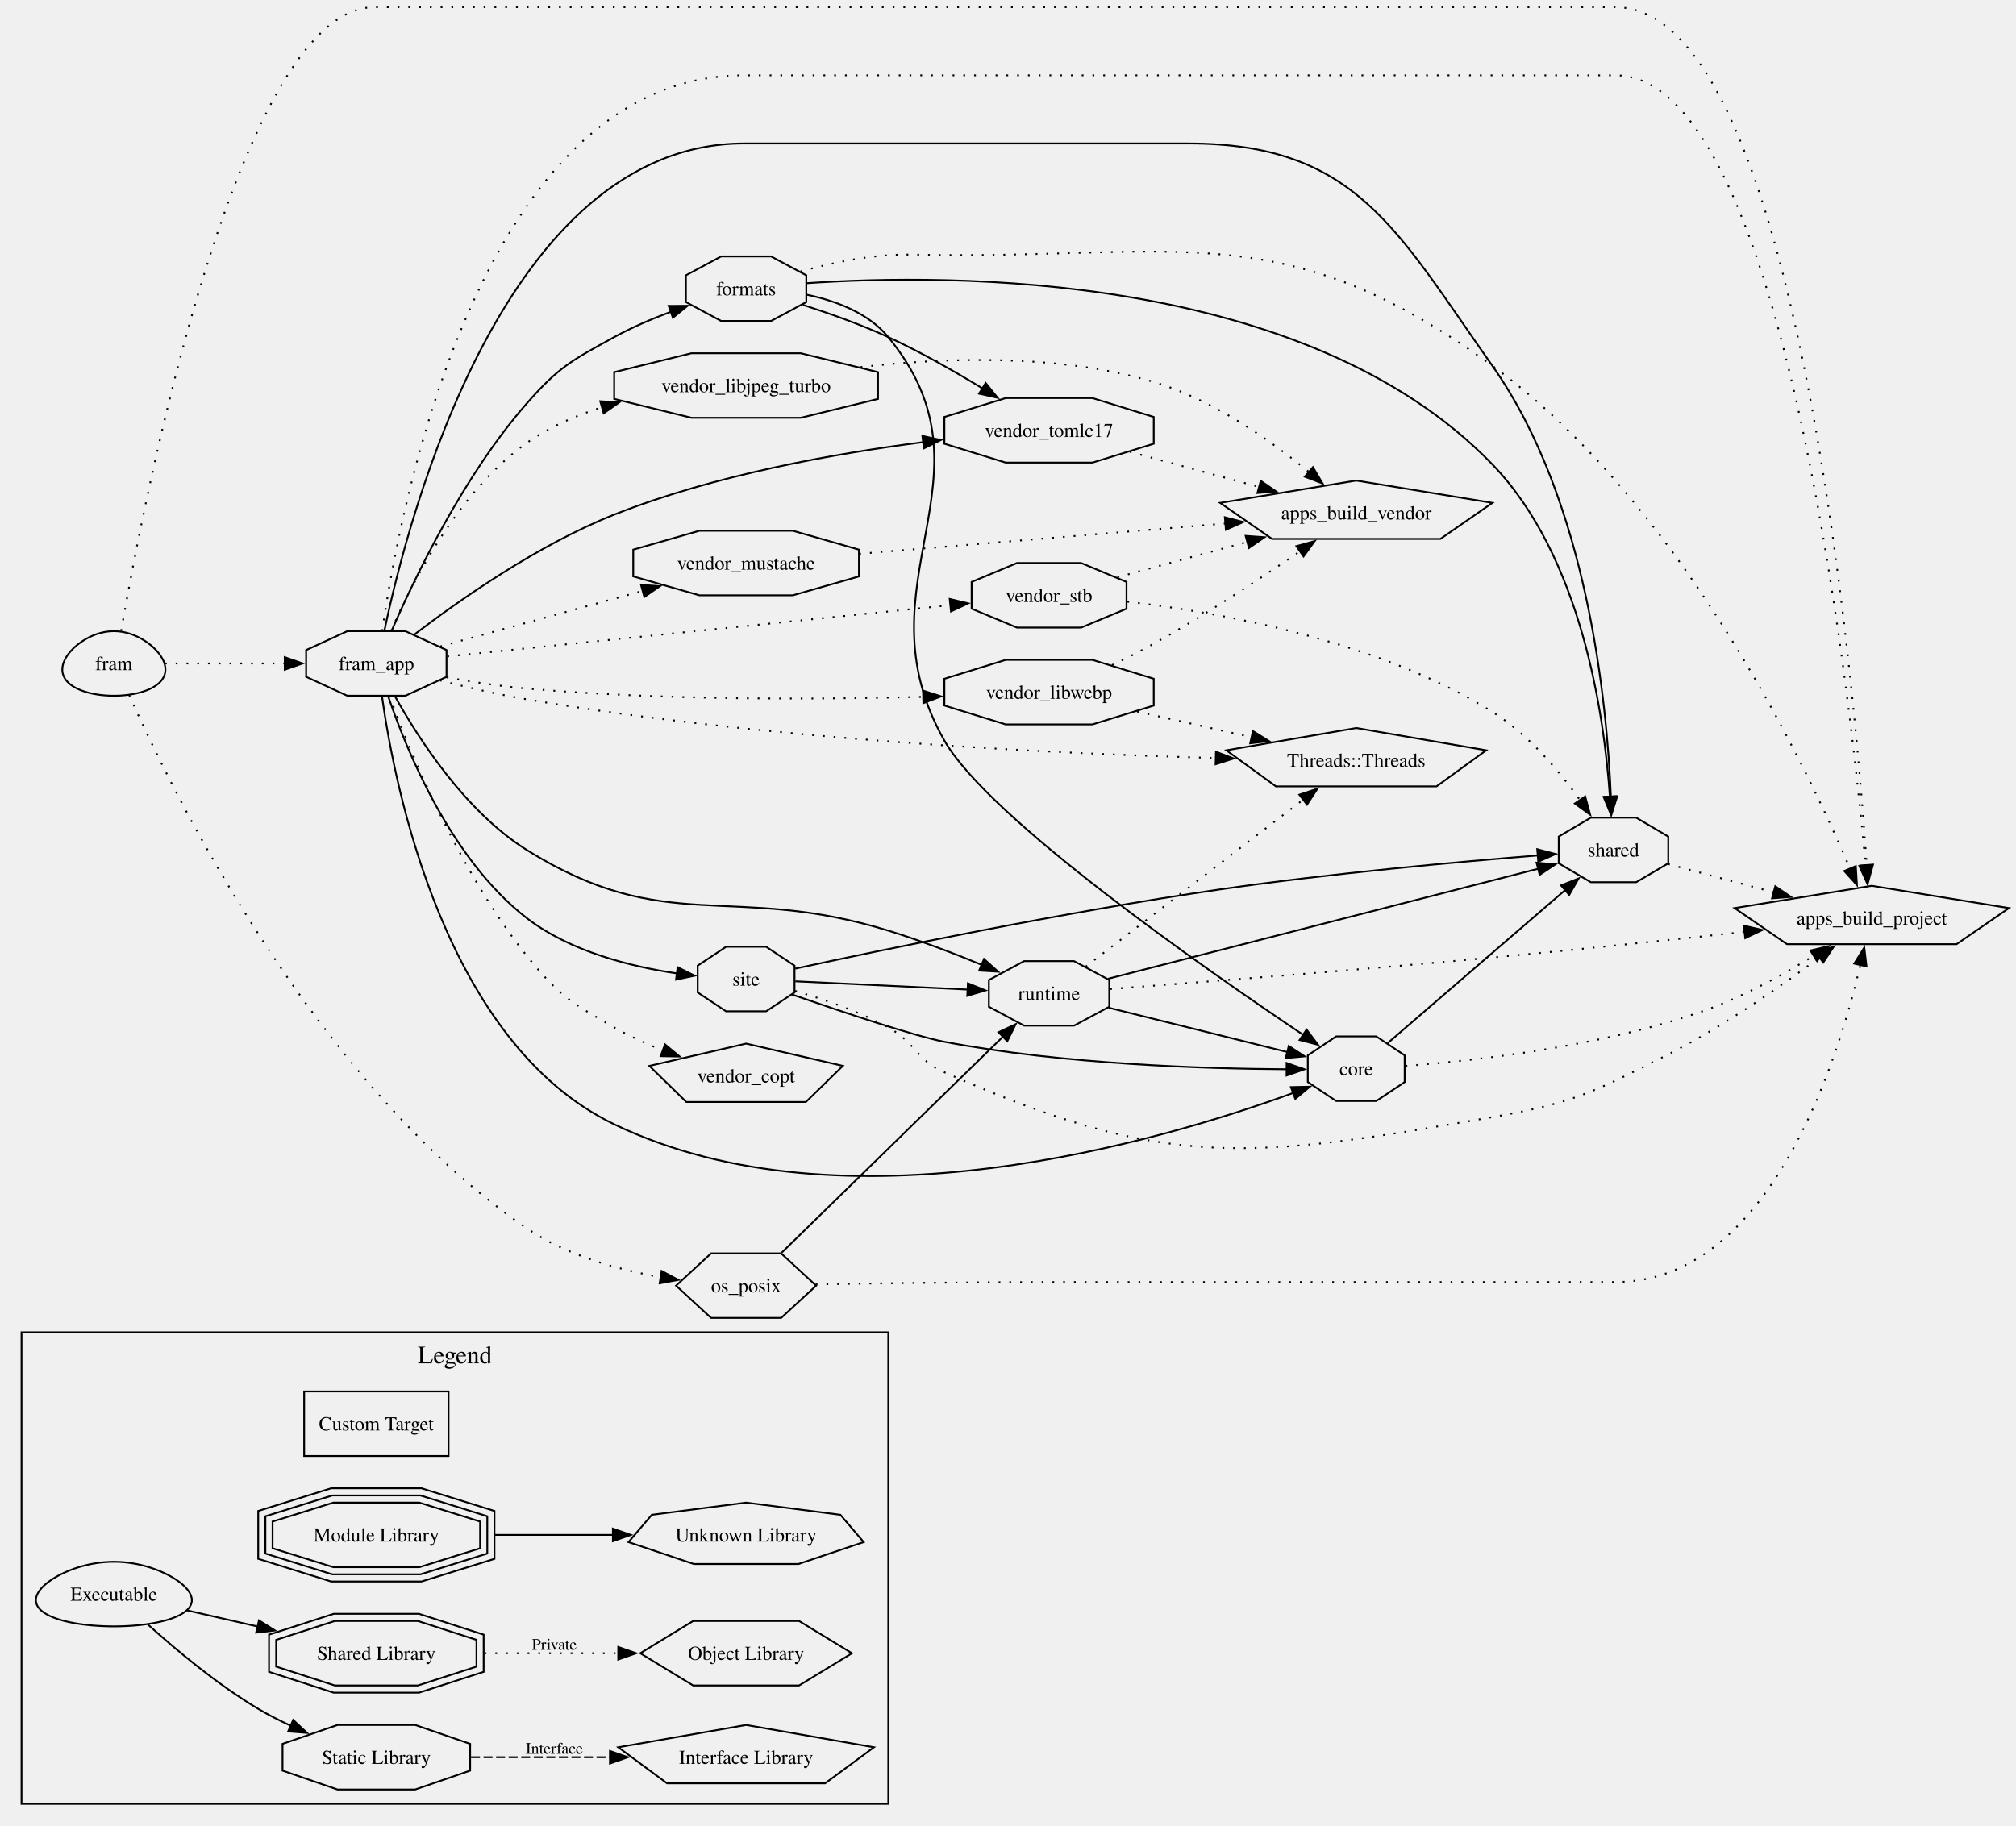
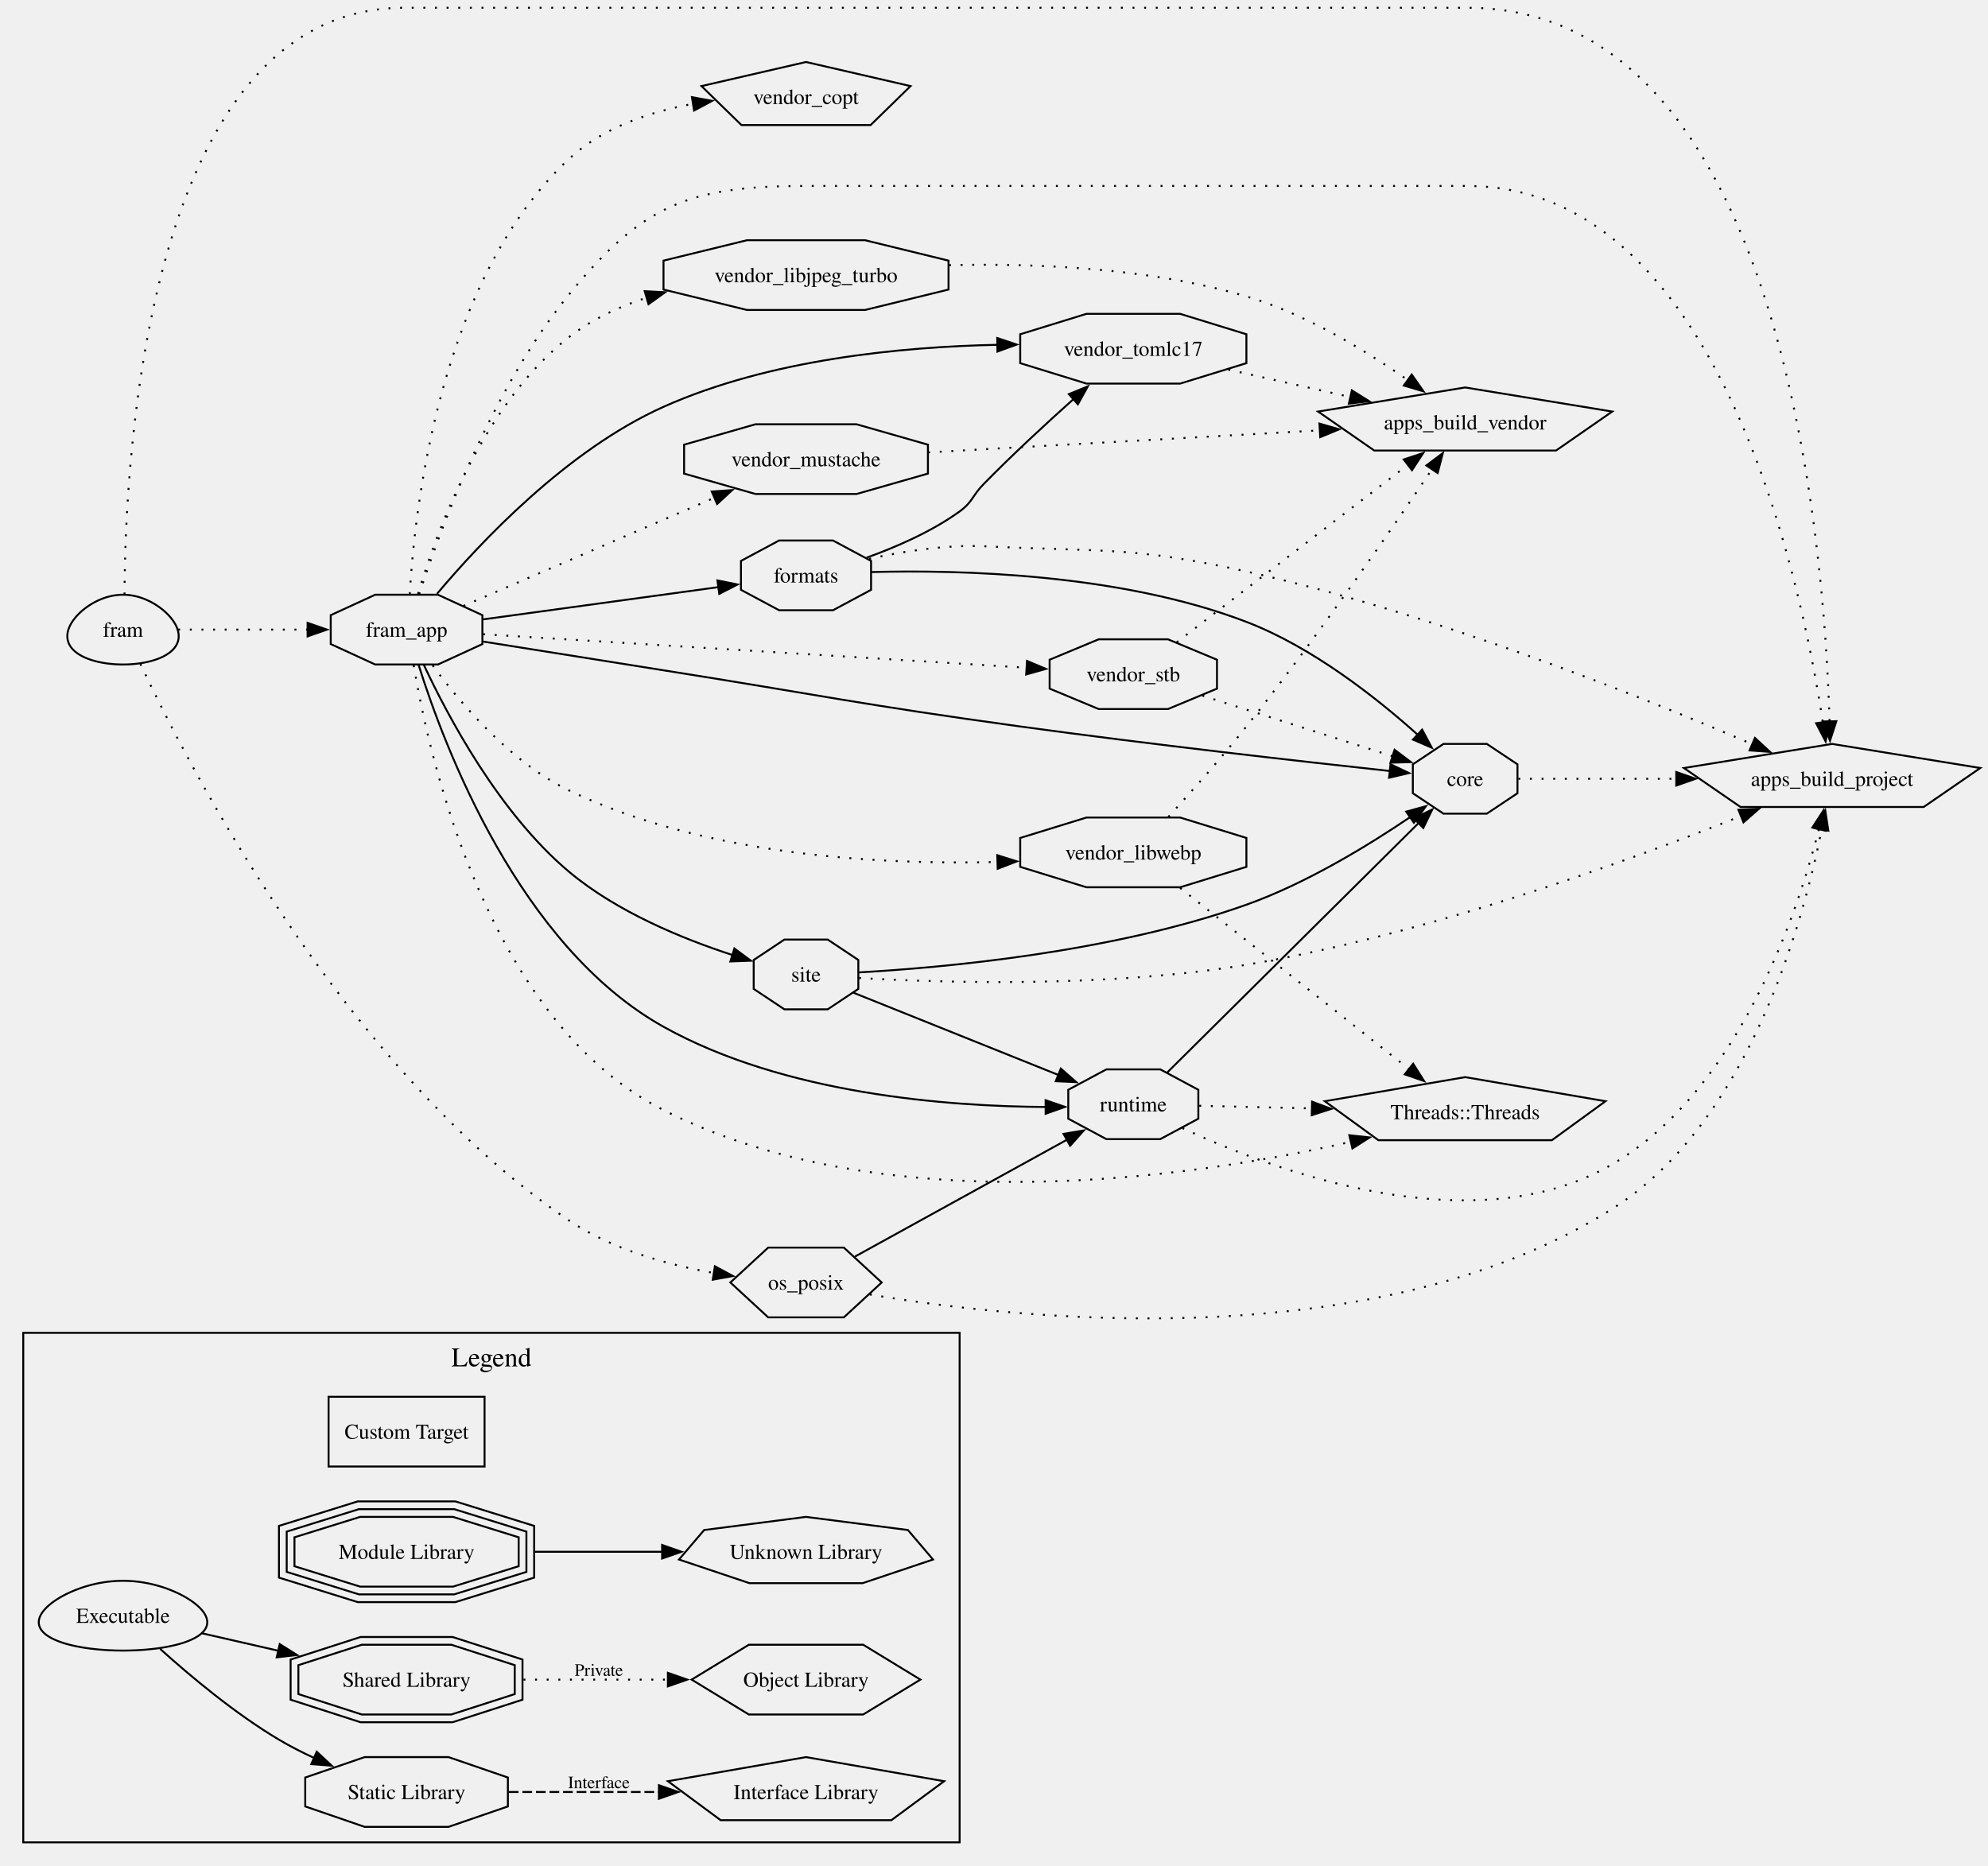
- <svg xmlns="http://www.w3.org/2000/svg" width="1124pt" height="1018pt" viewBox="0.00 0.00 1124.00 1018.00">
+ <svg xmlns="http://www.w3.org/2000/svg" width="1026pt" height="963pt" viewBox="0.00 0.00 1026.00 963.00">
  <style>
.graph &gt; polygon {
  fill: transparent;
}

@media (prefers-color-scheme: dark) {
  text {
    fill: white;
  }

  .cluster polygon,
  .edge path,
  .edge polyline,
  .node ellipse,
  .node path,
  .node polygon {
    stroke: white;
  }

  .edge polygon {
    fill: white;
    stroke: white;
  }
}
</style>
-   <g id="graph0" class="graph" transform="scale(1 1) rotate(0) translate(4 1014)">
+   <g id="graph0" class="graph" transform="scale(1 1) rotate(0) translate(4 959)">
    <g id="clust1" class="cluster">
      <polygon fill="none" stroke="black" points="8,-8 8,-271 491.26,-271 491.26,-8 8,-8" />
      <text xml:space="preserve" text-anchor="middle" x="249.63" y="-253.7" font-family="Times,serif" font-size="14.00">Legend</text>
    </g>
    <g id="node1" class="node">
      <polygon fill="none" stroke="black" points="63.51,-107.05 66.17,-107.15 68.81,-107.3 71.41,-107.49 73.95,-107.74 76.45,-108.03 78.87,-108.36 81.21,-108.75 83.47,-109.18 85.63,-109.65 87.68,-110.16 89.63,-110.71 91.46,-111.31 93.17,-111.94 94.74,-112.61 96.19,-113.31 97.5,-114.04 98.67,-114.8 99.7,-115.59 100.59,-116.41 101.34,-117.25 101.95,-118.11 102.41,-118.99 102.73,-119.89 102.92,-120.8 102.97,-121.72 102.88,-122.65 102.67,-123.59 102.34,-124.53 101.89,-125.47 101.32,-126.41 100.64,-127.35 99.86,-128.28 98.98,-129.2 98.01,-130.11 96.95,-131.01 95.82,-131.89 94.6,-132.75 93.32,-133.59 91.98,-134.41 90.58,-135.2 89.13,-135.96 87.63,-136.69 86.09,-137.39 84.51,-138.06 82.9,-138.69 81.26,-139.29 79.59,-139.84 77.9,-140.35 76.2,-140.82 74.47,-141.25 72.74,-141.64 70.99,-141.97 69.23,-142.26 67.47,-142.51 65.7,-142.7 63.93,-142.85 62.15,-142.95 60.37,-143 58.59,-143 56.82,-142.95 55.04,-142.85 53.26,-142.7 51.5,-142.51 49.73,-142.26 47.98,-141.97 46.23,-141.64 44.49,-141.25 42.77,-140.82 41.06,-140.35 39.38,-139.84 37.71,-139.29 36.07,-138.69 34.46,-138.06 32.88,-137.39 31.34,-136.69 29.84,-135.96 28.38,-135.2 26.98,-134.41 25.64,-133.59 24.36,-132.75 23.15,-131.89 22.01,-131.01 20.96,-130.11 19.98,-129.2 19.11,-128.28 18.33,-127.35 17.65,-126.41 17.08,-125.47 16.63,-124.53 16.29,-123.59 16.08,-122.65 16,-121.72 16.05,-120.8 16.23,-119.89 16.56,-118.99 17.02,-118.11 17.63,-117.25 18.37,-116.41 19.26,-115.59 20.29,-114.8 21.47,-114.04 22.78,-113.31 24.22,-112.61 25.8,-111.94 27.51,-111.31 29.34,-110.71 31.28,-110.16 33.34,-109.65 35.5,-109.18 37.76,-108.75 40.1,-108.36 42.52,-108.03 45.01,-107.74 47.56,-107.49 50.16,-107.3 52.8,-107.15 55.46,-107.05 58.14,-107 60.83,-107 63.51,-107.05" />
      <text xml:space="preserve" text-anchor="middle" x="59.48" y="-121.3" font-family="Times,serif" font-size="11.00">Executable</text>
    </g>
    <g id="node2" class="node">
      <polygon fill="none" stroke="black" points="258.12,-26.54 258.12,-41.46 227.49,-52 184.17,-52 153.53,-41.46 153.53,-26.54 184.17,-16 227.49,-16 258.12,-26.54" />
      <text xml:space="preserve" text-anchor="middle" x="205.83" y="-30.3" font-family="Times,serif" font-size="11.00">Static Library</text>
    </g>
    <g id="edge1" class="edge">
      <path fill="none" stroke="black" d="M78.64,-107.87C94.07,-93.95 117.27,-74.49 139.97,-61 145.68,-57.61 151.89,-54.44 158.14,-51.55" />
      <polygon fill="black" stroke="black" points="159.46,-54.79 167.21,-47.57 156.65,-48.38 159.46,-54.79" />
    </g>
    <g id="node3" class="node">
      <polygon fill="none" stroke="black" points="261.66,-84.54 261.66,-99.46 228.95,-110 182.7,-110 149.99,-99.46 149.99,-84.54 182.7,-74 228.95,-74 261.66,-84.54" />
      <polygon fill="none" stroke="black" points="265.66,-81.63 265.66,-102.37 229.58,-114 182.07,-114 145.99,-102.37 145.99,-81.63 182.07,-70 229.58,-70 265.66,-81.63" />
      <text xml:space="preserve" text-anchor="middle" x="205.83" y="-88.3" font-family="Times,serif" font-size="11.00">Shared Library</text>
    </g>
    <g id="edge2" class="edge">
      <path fill="none" stroke="black" d="M100.31,-115.9C112.5,-113.11 126.24,-109.97 139.66,-106.9" />
      <polygon fill="black" stroke="black" points="140.37,-110.33 149.34,-104.69 138.81,-103.5 140.37,-110.33" />
    </g>
    <g id="node4" class="node">
      <polygon fill="none" stroke="black" points="263.68,-150.54 263.68,-165.46 229.79,-176 181.86,-176 147.97,-165.46 147.97,-150.54 181.86,-140 229.79,-140 263.68,-150.54" />
      <polygon fill="none" stroke="black" points="267.68,-147.6 267.68,-168.4 230.4,-180 181.25,-180 143.97,-168.4 143.97,-147.6 181.25,-136 230.4,-136 267.68,-147.6" />
      <polygon fill="none" stroke="black" points="271.68,-144.65 271.68,-171.35 231.01,-184 180.64,-184 139.97,-171.35 139.97,-144.65 180.64,-132 231.01,-132 271.68,-144.65" />
      <text xml:space="preserve" text-anchor="middle" x="205.83" y="-154.3" font-family="Times,serif" font-size="11.00">Module Library</text>
    </g>
    <g id="node8" class="node">
      <polygon fill="none" stroke="black" points="246.08,-238 165.58,-238 165.58,-202 246.08,-202 246.08,-238" />
      <text xml:space="preserve" text-anchor="middle" x="205.83" y="-216.3" font-family="Times,serif" font-size="11.00">Custom Target</text>
    </g>
    <g id="node5" class="node">
      <polygon fill="none" stroke="black" points="483.26,-39.56 411.98,-52 340.71,-39.56 367.93,-19.44 456.03,-19.44 483.26,-39.56" />
      <text xml:space="preserve" text-anchor="middle" x="411.98" y="-30.3" font-family="Times,serif" font-size="11.00">Interface Library</text>
    </g>
    <g id="edge4" class="edge">
      <path fill="none" stroke="black" stroke-dasharray="5,2" d="M258.61,-34C282.17,-34 310.5,-34 336.31,-34" />
      <polygon fill="black" stroke="black" points="336.07,-37.5 346.07,-34 336.07,-30.5 336.07,-37.5" />
      <text xml:space="preserve" text-anchor="middle" x="305.06" y="-35.95" font-family="Times,serif" font-size="9.00">Interface</text>
    </g>
    <g id="node6" class="node">
      <polygon fill="none" stroke="black" points="471.01,-92 441.49,-110 382.47,-110 352.96,-92 382.47,-74 441.49,-74 471.01,-92" />
      <text xml:space="preserve" text-anchor="middle" x="411.98" y="-88.3" font-family="Times,serif" font-size="11.00">Object Library</text>
    </g>
    <g id="edge5" class="edge">
      <path fill="none" stroke="black" stroke-dasharray="1,5" d="M266.15,-92C289.53,-92 316.55,-92 340.88,-92" />
      <polygon fill="black" stroke="black" points="340.7,-95.5 350.7,-92 340.7,-88.5 340.7,-95.5" />
      <text xml:space="preserve" text-anchor="middle" x="305.06" y="-93.95" font-family="Times,serif" font-size="9.00">Private</text>
    </g>
    <g id="node7" class="node">
      <polygon fill="none" stroke="black" points="477.54,-153.99 464.56,-169.22 411.98,-176 359.41,-169.22 346.42,-153.99 382.81,-141.78 441.16,-141.78 477.54,-153.99" />
      <text xml:space="preserve" text-anchor="middle" x="411.98" y="-154.3" font-family="Times,serif" font-size="11.00">Unknown Library</text>
    </g>
    <g id="edge6" class="edge">
      <path fill="none" stroke="black" d="M271.98,-158C292.95,-158 316.33,-158 337.83,-158" />
      <polygon fill="black" stroke="black" points="337.71,-161.5 347.71,-158 337.71,-154.5 337.71,-161.5" />
    </g>
    <g id="node9" class="node">
-       <polygon fill="none" stroke="black" points="1116.07,-507.56 1039.6,-520 963.12,-507.56 992.33,-487.44 1086.86,-487.44 1116.07,-507.56" />
-       <text xml:space="preserve" text-anchor="middle" x="1039.6" y="-498.3" font-family="Times,serif" font-size="11.00">apps_build_project</text>
+       <polygon fill="none" stroke="black" points="1018.01,-562.56 941.53,-575 865.06,-562.56 894.27,-542.44 988.8,-542.44 1018.01,-562.56" />
+       <text xml:space="preserve" text-anchor="middle" x="941.53" y="-553.3" font-family="Times,serif" font-size="11.00">apps_build_project</text>
    </g>
    <g id="node10" class="node">
-       <polygon fill="none" stroke="black" points="828.06,-733.56 752.16,-746 676.26,-733.56 705.25,-713.44 799.07,-713.44 828.06,-733.56" />
-       <text xml:space="preserve" text-anchor="middle" x="752.16" y="-724.3" font-family="Times,serif" font-size="11.00">apps_build_vendor</text>
+       <polygon fill="none" stroke="black" points="828.06,-746.56 752.16,-759 676.26,-746.56 705.25,-726.44 799.07,-726.44 828.06,-746.56" />
+       <text xml:space="preserve" text-anchor="middle" x="752.16" y="-737.3" font-family="Times,serif" font-size="11.00">apps_build_vendor</text>
    </g>
    <g id="node11" class="node">
-       <polygon fill="none" stroke="black" points="779.16,-410.54 779.16,-425.46 763.34,-436 740.97,-436 725.16,-425.46 725.16,-410.54 740.97,-400 763.34,-400 779.16,-410.54" />
-       <text xml:space="preserve" text-anchor="middle" x="752.16" y="-414.3" font-family="Times,serif" font-size="11.00">core</text>
+       <polygon fill="none" stroke="black" points="779.16,-549.54 779.16,-564.46 763.34,-575 740.97,-575 725.16,-564.46 725.16,-549.54 740.97,-539 763.34,-539 779.16,-549.54" />
+       <text xml:space="preserve" text-anchor="middle" x="752.16" y="-553.3" font-family="Times,serif" font-size="11.00">core</text>
    </g>
    <g id="edge8" class="edge">
-       <path fill="none" stroke="black" stroke-dasharray="1,5" d="M779.63,-419.55C817.32,-422.39 888.19,-430.09 945.12,-450 966.95,-457.64 989.67,-470.15 1007.24,-480.99" />
-       <polygon fill="black" stroke="black" points="1005.35,-483.93 1015.67,-486.32 1009.09,-478.02 1005.35,-483.93" />
+       <path fill="none" stroke="black" stroke-dasharray="1,5" d="M779.61,-557C800.89,-557 831.96,-557 861.14,-557" />
+       <polygon fill="black" stroke="black" points="861.12,-560.5 871.12,-557 861.12,-553.5 861.12,-560.5" />
    </g>
    <g id="node12" class="node">
-       <polygon fill="none" stroke="black" points="926.12,-532.54 926.12,-547.46 908.24,-558 882.94,-558 865.06,-547.46 865.06,-532.54 882.94,-522 908.24,-522 926.12,-532.54" />
-       <text xml:space="preserve" text-anchor="middle" x="895.59" y="-536.3" font-family="Times,serif" font-size="11.00">shared</text>
+       <polygon fill="none" stroke="black" points="445.55,-654.54 445.55,-669.46 425.89,-680 398.08,-680 378.41,-669.46 378.41,-654.54 398.08,-644 425.89,-644 445.55,-654.54" />
+       <text xml:space="preserve" text-anchor="middle" x="411.98" y="-658.3" font-family="Times,serif" font-size="11.00">formats</text>
+     </g>
+     <g id="edge9" class="edge">
+       <path fill="none" stroke="black" stroke-dasharray="1,5" d="M444.57,-670.52C462.12,-674.41 484.42,-677.97 504.53,-677 564.62,-674.11 580.53,-677.05 639.26,-664 735.72,-642.56 843.72,-599.19 900.56,-574.77" />
+       <polygon fill="black" stroke="black" points="901.72,-578.08 909.5,-570.89 898.94,-571.65 901.72,-578.08" />
    </g>
    <g id="edge10" class="edge">
-       <path fill="none" stroke="black" d="M769.66,-432.23C794.09,-453.31 840.11,-493 868.95,-517.89" />
-       <polygon fill="black" stroke="black" points="866.31,-520.23 876.17,-524.11 870.88,-514.93 866.31,-520.23" />
-     </g>
-     <g id="edge9" class="edge">
-       <path fill="none" stroke="black" stroke-dasharray="1,5" d="M926.01,-532.13C943.08,-527.56 965.1,-521.67 985.13,-516.31" />
-       <polygon fill="black" stroke="black" points="985.79,-519.75 994.55,-513.79 983.98,-512.99 985.79,-519.75" />
+       <path fill="none" stroke="black" d="M445.68,-663.71C490.79,-664.92 573.97,-663.03 639.26,-638 673.35,-624.93 706.47,-598.76 727.72,-579.69" />
+       <polygon fill="black" stroke="black" points="729.96,-582.38 734.95,-573.03 725.22,-577.23 729.96,-582.38" />
    </g>
    <g id="node13" class="node">
-       <polygon fill="none" stroke="black" points="445.55,-845.54 445.55,-860.46 425.89,-871 398.08,-871 378.41,-860.46 378.41,-845.54 398.08,-835 425.89,-835 445.55,-845.54" />
-       <text xml:space="preserve" text-anchor="middle" x="411.98" y="-849.3" font-family="Times,serif" font-size="11.00">formats</text>
+       <polygon fill="none" stroke="black" points="639.26,-771.54 639.26,-786.46 605.07,-797 556.72,-797 522.53,-786.46 522.53,-771.54 556.72,-761 605.07,-761 639.26,-771.54" />
+       <text xml:space="preserve" text-anchor="middle" x="580.89" y="-775.3" font-family="Times,serif" font-size="11.00">vendor_tomlc17</text>
+     </g>
+     <g id="edge12" class="edge">
+       <path fill="none" stroke="black" d="M443.25,-671.14C458.51,-676.62 476.79,-684.56 491.26,-695 497.97,-699.84 497.74,-703.08 503.53,-709 518.32,-724.12 535.63,-740.12 550.03,-753" />
+       <polygon fill="black" stroke="black" points="547.64,-755.56 557.44,-759.58 552.29,-750.32 547.64,-755.56" />
    </g>
    <g id="edge11" class="edge">
-       <path fill="none" stroke="black" stroke-dasharray="1,5" d="M442.35,-862.62C460.15,-867.56 483.43,-872.47 504.53,-872 650.9,-868.74 709.74,-896.23 828.06,-810 932.31,-734.02 1001.78,-589.84 1027.49,-529.57" />
-       <polygon fill="black" stroke="black" points="1030.7,-530.97 1031.33,-520.4 1024.24,-528.27 1030.7,-530.97" />
-     </g>
-     <g id="edge12" class="edge">
-       <path fill="none" stroke="black" d="M445.71,-849.68C461.82,-846.31 480.12,-839.54 491.26,-826 555.4,-748.03 472.63,-688.77 522.53,-601 547.06,-557.85 667.2,-474.05 722.81,-436.72" />
-       <polygon fill="black" stroke="black" points="724.46,-439.82 730.84,-431.36 720.58,-434 724.46,-439.82" />
+       <path fill="none" stroke="black" stroke-dasharray="1,5" d="M629.95,-768.21C649.57,-763.81 672.45,-758.67 693.01,-754.05" />
+       <polygon fill="black" stroke="black" points="693.69,-757.49 702.68,-751.88 692.16,-750.66 693.69,-757.49" />
+     </g>
+     <g id="node14" class="node">
+       <polygon fill="none" stroke="black" points="62.14,-616.05 63.9,-616.15 65.65,-616.3 67.36,-616.49 69.05,-616.74 70.7,-617.03 72.3,-617.36 73.84,-617.75 75.34,-618.18 76.76,-618.65 78.12,-619.16 79.41,-619.71 80.62,-620.31 81.75,-620.94 82.79,-621.61 83.75,-622.31 84.61,-623.04 85.39,-623.8 86.07,-624.59 86.66,-625.41 87.15,-626.25 87.55,-627.11 87.86,-627.99 88.07,-628.89 88.19,-629.8 88.23,-630.72 88.17,-631.65 88.03,-632.59 87.81,-633.53 87.51,-634.47 87.14,-635.41 86.69,-636.35 86.17,-637.28 85.59,-638.2 84.95,-639.11 84.25,-640.01 83.5,-640.89 82.7,-641.75 81.85,-642.59 80.97,-643.41 80.04,-644.2 79.08,-644.96 78.09,-645.69 77.07,-646.39 76.03,-647.06 74.96,-647.69 73.88,-648.29 72.77,-648.84 71.66,-649.35 70.53,-649.82 69.39,-650.25 68.24,-650.64 67.09,-650.97 65.93,-651.26 64.76,-651.51 63.59,-651.7 62.42,-651.85 61.25,-651.95 60.07,-652 58.9,-652 57.72,-651.95 56.55,-651.85 55.37,-651.7 54.2,-651.51 53.04,-651.26 51.88,-650.97 50.72,-650.64 49.57,-650.25 48.44,-649.82 47.31,-649.35 46.19,-648.84 45.09,-648.29 44.01,-647.69 42.94,-647.06 41.9,-646.39 40.88,-645.69 39.89,-644.96 38.93,-644.2 38,-643.41 37.11,-642.59 36.27,-641.75 35.47,-640.89 34.71,-640.01 34.02,-639.11 33.37,-638.2 32.79,-637.28 32.28,-636.35 31.83,-635.41 31.45,-634.47 31.15,-633.53 30.93,-632.59 30.79,-631.65 30.74,-630.72 30.77,-629.8 30.89,-628.89 31.11,-627.99 31.41,-627.11 31.81,-626.25 32.31,-625.41 32.9,-624.59 33.58,-623.8 34.35,-623.04 35.22,-622.31 36.17,-621.61 37.22,-620.94 38.35,-620.31 39.56,-619.71 40.84,-619.16 42.2,-618.65 43.63,-618.18 45.12,-617.75 46.67,-617.36 48.27,-617.03 49.92,-616.74 51.6,-616.49 53.32,-616.3 55.06,-616.15 56.82,-616.05 58.6,-616 60.37,-616 62.14,-616.05" />
+       <text xml:space="preserve" text-anchor="middle" x="59.48" y="-630.3" font-family="Times,serif" font-size="11.00">fram</text>
    </g>
    <g id="edge13" class="edge">
-       <path fill="none" stroke="black" d="M445.86,-856.07C524.35,-861.42 723.84,-863.06 828.06,-755 877.75,-703.48 890.39,-615.59 893.56,-569.77" />
-       <polygon fill="black" stroke="black" points="897.06,-569.98 894.13,-559.8 890.07,-569.58 897.06,-569.98" />
-     </g>
-     <g id="node14" class="node">
-       <polygon fill="none" stroke="black" points="639.26,-766.54 639.26,-781.46 605.07,-792 556.72,-792 522.53,-781.46 522.53,-766.54 556.72,-756 605.07,-756 639.26,-766.54" />
-       <text xml:space="preserve" text-anchor="middle" x="580.89" y="-770.3" font-family="Times,serif" font-size="11.00">vendor_tomlc17</text>
-     </g>
-     <g id="edge15" class="edge">
-       <path fill="none" stroke="black" d="M443.64,-843.98C458.32,-839.28 475.98,-833.03 491.26,-826 509.24,-817.72 528.29,-806.85 544.1,-797.19" />
-       <polygon fill="black" stroke="black" points="545.55,-800.41 552.2,-792.16 541.86,-794.46 545.55,-800.41" />
-     </g>
-     <g id="edge14" class="edge">
-       <path fill="none" stroke="black" stroke-dasharray="1,5" d="M625.92,-762.03C647.98,-756.04 674.86,-748.74 698.05,-742.43" />
-       <polygon fill="black" stroke="black" points="698.91,-745.83 707.64,-739.83 697.07,-739.07 698.91,-745.83" />
+       <path fill="none" stroke="black" stroke-dasharray="1,5" d="M60.27,-652.18C60.51,-720.08 71.01,-955 204.83,-955 204.83,-955 204.83,-955 753.16,-955 916.15,-955 937.61,-678.39 940.23,-586.37" />
+       <polygon fill="black" stroke="black" points="943.73,-586.72 940.45,-576.65 936.73,-586.57 943.73,-586.72" />
    </g>
    <g id="node15" class="node">
-       <polygon fill="none" stroke="black" points="62.14,-626.05 63.9,-626.15 65.65,-626.3 67.36,-626.49 69.05,-626.74 70.7,-627.03 72.3,-627.36 73.84,-627.75 75.34,-628.18 76.76,-628.65 78.12,-629.16 79.41,-629.71 80.62,-630.31 81.75,-630.94 82.79,-631.61 83.75,-632.31 84.61,-633.04 85.39,-633.8 86.07,-634.59 86.66,-635.41 87.15,-636.25 87.55,-637.11 87.86,-637.99 88.07,-638.89 88.19,-639.8 88.23,-640.72 88.17,-641.65 88.03,-642.59 87.81,-643.53 87.51,-644.47 87.14,-645.41 86.69,-646.35 86.17,-647.28 85.59,-648.2 84.95,-649.11 84.25,-650.01 83.5,-650.89 82.7,-651.75 81.85,-652.59 80.97,-653.41 80.04,-654.2 79.08,-654.96 78.09,-655.69 77.07,-656.39 76.03,-657.06 74.96,-657.69 73.88,-658.29 72.77,-658.84 71.66,-659.35 70.53,-659.82 69.39,-660.25 68.24,-660.64 67.09,-660.97 65.93,-661.26 64.76,-661.51 63.59,-661.7 62.42,-661.85 61.25,-661.95 60.07,-662 58.9,-662 57.72,-661.95 56.55,-661.85 55.37,-661.7 54.2,-661.51 53.04,-661.26 51.88,-660.97 50.72,-660.64 49.57,-660.25 48.44,-659.82 47.31,-659.35 46.19,-658.84 45.09,-658.29 44.01,-657.69 42.94,-657.06 41.9,-656.39 40.88,-655.69 39.89,-654.96 38.93,-654.2 38,-653.41 37.11,-652.59 36.27,-651.75 35.47,-650.89 34.71,-650.01 34.02,-649.11 33.37,-648.2 32.79,-647.28 32.28,-646.35 31.83,-645.41 31.45,-644.47 31.15,-643.53 30.93,-642.59 30.79,-641.65 30.74,-640.72 30.77,-639.8 30.89,-638.89 31.11,-637.99 31.41,-637.11 31.81,-636.25 32.31,-635.41 32.9,-634.59 33.58,-633.8 34.35,-633.04 35.22,-632.31 36.17,-631.61 37.22,-630.94 38.35,-630.31 39.56,-629.71 40.84,-629.16 42.2,-628.65 43.63,-628.18 45.12,-627.75 46.67,-627.36 48.27,-627.03 49.92,-626.74 51.6,-626.49 53.32,-626.3 55.06,-626.15 56.82,-626.05 58.6,-626 60.37,-626 62.14,-626.05" />
-       <text xml:space="preserve" text-anchor="middle" x="59.48" y="-640.3" font-family="Times,serif" font-size="11.00">fram</text>
-     </g>
-     <g id="edge16" class="edge">
-       <path fill="none" stroke="black" stroke-dasharray="1,5" d="M63.52,-662.15C76.38,-736 129.18,-1010 204.83,-1010 204.83,-1010 204.83,-1010 896.59,-1010 996.67,-1010 1029.37,-639.67 1036.8,-531.39" />
-       <polygon fill="black" stroke="black" points="1040.28,-531.8 1037.44,-521.59 1033.29,-531.34 1040.28,-531.8" />
-     </g>
-     <g id="node16" class="node">
-       <polygon fill="none" stroke="black" points="244.96,-636.54 244.96,-651.46 222.04,-662 189.62,-662 166.69,-651.46 166.69,-636.54 189.62,-626 222.04,-626 244.96,-636.54" />
-       <text xml:space="preserve" text-anchor="middle" x="205.83" y="-640.3" font-family="Times,serif" font-size="11.00">fram_app</text>
-     </g>
-     <g id="edge44" class="edge">
-       <path fill="none" stroke="black" stroke-dasharray="1,5" d="M87.97,-644C106.85,-644 132.45,-644 154.88,-644" />
-       <polygon fill="black" stroke="black" points="154.75,-647.5 164.75,-644 154.75,-640.5 154.75,-647.5" />
-     </g>
-     <g id="node25" class="node">
+       <polygon fill="none" stroke="black" points="244.96,-626.54 244.96,-641.46 222.04,-652 189.62,-652 166.69,-641.46 166.69,-626.54 189.62,-616 222.04,-616 244.96,-626.54" />
+       <text xml:space="preserve" text-anchor="middle" x="205.83" y="-630.3" font-family="Times,serif" font-size="11.00">fram_app</text>
+     </g>
+     <g id="edge38" class="edge">
+       <path fill="none" stroke="black" stroke-dasharray="1,5" d="M87.97,-634C106.85,-634 132.45,-634 154.88,-634" />
+       <polygon fill="black" stroke="black" points="154.75,-637.5 164.75,-634 154.75,-630.5 154.75,-637.5" />
+     </g>
+     <g id="node24" class="node">
      <polygon fill="none" stroke="black" points="451.03,-297 431.51,-315 392.46,-315 372.93,-297 392.46,-279 431.51,-279 451.03,-297" />
      <text xml:space="preserve" text-anchor="middle" x="411.98" y="-293.3" font-family="Times,serif" font-size="11.00">os_posix</text>
    </g>
-     <g id="edge47" class="edge">
-       <path fill="none" stroke="black" stroke-dasharray="1,5" d="M67.98,-626.46C91.82,-572.85 171.34,-409.94 289.68,-329 311.7,-313.94 340.41,-305.97 364.37,-301.75" />
-       <polygon fill="black" stroke="black" points="364.87,-305.21 374.21,-300.2 363.78,-298.3 364.87,-305.21" />
+     <g id="edge41" class="edge">
+       <path fill="none" stroke="black" stroke-dasharray="1,5" d="M68.49,-616.27C93.21,-563.62 173.72,-407 289.68,-329 311.81,-314.11 340.53,-306.15 364.46,-301.89" />
+       <polygon fill="black" stroke="black" points="364.96,-305.35 374.29,-300.32 363.86,-298.44 364.96,-305.35" />
+     </g>
+     <g id="edge15" class="edge">
+       <path fill="none" stroke="black" stroke-dasharray="1,5" d="M212.36,-652.26C223.15,-685.67 249.49,-757.71 289.68,-807 327.21,-853.02 351.6,-863 410.98,-863 410.98,-863 410.98,-863 753.16,-863 882.36,-863 925.2,-662.15 936.81,-585.89" />
+       <polygon fill="black" stroke="black" points="940.23,-586.67 938.2,-576.27 933.3,-585.67 940.23,-586.67" />
+     </g>
+     <g id="edge16" class="edge">
+       <path fill="none" stroke="black" d="M245.41,-627.82C271.64,-623.63 307.13,-617.96 338.43,-613 420.24,-600.03 440.48,-595.3 522.53,-584 589.59,-574.76 667.99,-565.93 713.37,-561.01" />
+       <polygon fill="black" stroke="black" points="713.64,-564.5 723.21,-559.95 712.89,-557.54 713.64,-564.5" />
+     </g>
+     <g id="edge17" class="edge">
+       <path fill="none" stroke="black" d="M245.23,-639.27C279.83,-644.01 330.69,-650.99 366.93,-655.96" />
+       <polygon fill="black" stroke="black" points="366.26,-659.4 376.65,-657.29 367.21,-652.46 366.26,-659.4" />
+     </g>
+     <g id="edge37" class="edge">
+       <path fill="none" stroke="black" d="M221.56,-652.49C243.77,-678.9 288.58,-726.69 338.43,-749 392.98,-773.42 460.99,-780.01 510.91,-781.02" />
+       <polygon fill="black" stroke="black" points="510.68,-784.52 520.72,-781.14 510.77,-777.52 510.68,-784.52" />
+     </g>
+     <g id="node16" class="node">
+       <polygon fill="none" stroke="black" points="824.59,-390.56 752.16,-403 679.73,-390.56 707.39,-370.44 796.92,-370.44 824.59,-390.56" />
+       <text xml:space="preserve" text-anchor="middle" x="752.16" y="-381.3" font-family="Times,serif" font-size="11.00">Threads::Threads</text>
+     </g>
+     <g id="edge14" class="edge">
+       <path fill="none" stroke="black" stroke-dasharray="1,5" d="M209.49,-615.59C217.78,-566.25 248.21,-431.7 338.43,-386 453.18,-327.89 609.92,-350.78 693.36,-369.65" />
+       <polygon fill="black" stroke="black" points="692.38,-373.01 702.91,-371.87 693.97,-366.19 692.38,-373.01" />
+     </g>
+     <g id="node17" class="node">
+       <polygon fill="none" stroke="black" points="614.46,-381.54 614.46,-396.46 594.8,-407 566.99,-407 547.33,-396.46 547.33,-381.54 566.99,-371 594.8,-371 614.46,-381.54" />
+       <text xml:space="preserve" text-anchor="middle" x="580.89" y="-385.3" font-family="Times,serif" font-size="11.00">runtime</text>
+     </g>
+     <g id="edge21" class="edge">
+       <path fill="none" stroke="black" d="M212.06,-615.73C225.22,-573.7 264.03,-470.55 338.43,-429 400.73,-394.21 485.19,-387.85 535.94,-387.59" />
+       <polygon fill="black" stroke="black" points="535.63,-391.09 545.64,-387.63 535.65,-384.09 535.63,-391.09" />
+     </g>
+     <g id="node18" class="node">
+       <polygon fill="none" stroke="black" points="438.98,-448.54 438.98,-463.46 423.17,-474 400.8,-474 384.98,-463.46 384.98,-448.54 400.8,-438 423.17,-438 438.98,-448.54" />
+       <text xml:space="preserve" text-anchor="middle" x="411.98" y="-452.3" font-family="Times,serif" font-size="11.00">site</text>
+     </g>
+     <g id="edge25" class="edge">
+       <path fill="none" stroke="black" d="M214.7,-615.9C227.12,-589.25 253.6,-539.31 289.68,-509 314.36,-488.27 348.41,-474.35 374.15,-465.99" />
+       <polygon fill="black" stroke="black" points="375.01,-469.39 383.53,-463.09 372.94,-462.7 375.01,-469.39" />
+     </g>
+     <g id="node19" class="node">
+       <polygon fill="none" stroke="black" points="465.92,-914.56 411.98,-927 358.04,-914.56 378.65,-894.44 445.32,-894.44 465.92,-914.56" />
+       <text xml:space="preserve" text-anchor="middle" x="411.98" y="-905.3" font-family="Times,serif" font-size="11.00">vendor_copt</text>
+     </g>
+     <g id="edge26" class="edge">
+       <path fill="none" stroke="black" stroke-dasharray="1,5" d="M207.46,-652.33C210.04,-697.51 223.16,-815.02 289.68,-877 307,-893.13 331.46,-901.33 353.89,-905.43" />
+       <polygon fill="black" stroke="black" points="353.12,-908.85 363.54,-906.94 354.2,-901.94 353.12,-908.85" />
+     </g>
+     <g id="node20" class="node">
+       <polygon fill="none" stroke="black" points="485.53,-809.54 485.53,-824.46 442.45,-835 381.52,-835 338.43,-824.46 338.43,-809.54 381.52,-799 442.45,-799 485.53,-809.54" />
+       <text xml:space="preserve" text-anchor="middle" x="411.98" y="-813.3" font-family="Times,serif" font-size="11.00">vendor_libjpeg_turbo</text>
+     </g>
+     <g id="edge28" class="edge">
+       <path fill="none" stroke="black" stroke-dasharray="1,5" d="M211.73,-652.46C221.21,-684.48 245.16,-750.2 289.68,-785 301.38,-794.14 315.44,-800.68 329.78,-805.36" />
+       <polygon fill="black" stroke="black" points="328.73,-808.7 339.31,-808.16 330.7,-801.98 328.73,-808.7" />
+     </g>
+     <g id="node21" class="node">
+       <polygon fill="none" stroke="black" points="639.26,-511.54 639.26,-526.46 605.07,-537 556.72,-537 522.53,-526.46 522.53,-511.54 556.72,-501 605.07,-501 639.26,-511.54" />
+       <text xml:space="preserve" text-anchor="middle" x="580.89" y="-515.3" font-family="Times,serif" font-size="11.00">vendor_libwebp</text>
+     </g>
+     <g id="edge31" class="edge">
+       <path fill="none" stroke="black" stroke-dasharray="1,5" d="M219.31,-615.51C233.74,-595.83 259.4,-565.55 289.68,-551 359.64,-517.38 449.75,-512.53 510.86,-514.06" />
+       <polygon fill="black" stroke="black" points="510.68,-517.56 520.79,-514.38 510.91,-510.56 510.68,-517.56" />
+     </g>
+     <g id="node22" class="node">
+       <polygon fill="none" stroke="black" points="474.9,-714.54 474.9,-729.46 438.04,-740 385.92,-740 349.06,-729.46 349.06,-714.54 385.92,-704 438.04,-704 474.9,-714.54" />
+       <text xml:space="preserve" text-anchor="middle" x="411.98" y="-718.3" font-family="Times,serif" font-size="11.00">vendor_mustache</text>
+     </g>
+     <g id="edge33" class="edge">
+       <path fill="none" stroke="black" stroke-dasharray="1,5" d="M235.21,-646.24C268.73,-660.68 324.96,-684.92 364.78,-702.08" />
+       <polygon fill="black" stroke="black" points="363.33,-705.27 373.9,-706.02 366.1,-698.84 363.33,-705.27" />
+     </g>
+     <g id="node23" class="node">
+       <polygon fill="none" stroke="black" points="624.08,-603.54 624.08,-618.46 598.78,-629 563.01,-629 537.71,-618.46 537.71,-603.54 563.01,-593 598.78,-593 624.08,-603.54" />
+       <text xml:space="preserve" text-anchor="middle" x="580.89" y="-607.3" font-family="Times,serif" font-size="11.00">vendor_stb</text>
+     </g>
+     <g id="edge36" class="edge">
+       <path fill="none" stroke="black" stroke-dasharray="1,5" d="M245.35,-631.63C312.19,-627.5 449.82,-619.02 526.07,-614.32" />
+       <polygon fill="black" stroke="black" points="526.04,-617.83 535.8,-613.72 525.61,-610.84 526.04,-617.83" />
+     </g>
+     <g id="edge19" class="edge">
+       <path fill="none" stroke="black" stroke-dasharray="1,5" d="M606.24,-376.68C652.8,-355 756.25,-316.1 828.06,-358 892.89,-395.83 923.32,-486.4 934.79,-531.12" />
+       <polygon fill="black" stroke="black" points="931.36,-531.83 937.13,-540.72 938.17,-530.17 931.36,-531.83" />
+     </g>
+     <g id="edge20" class="edge">
+       <path fill="none" stroke="black" d="M598.43,-405.41C628.8,-435.56 693.51,-499.78 728.15,-534.16" />
+       <polygon fill="black" stroke="black" points="725.63,-536.59 735.19,-541.15 730.56,-531.62 725.63,-536.59" />
    </g>
    <g id="edge18" class="edge">
-       <path fill="none" stroke="black" stroke-dasharray="1,5" d="M209.11,-662.1C218.91,-730.86 263.75,-972 410.98,-972 410.98,-972 410.98,-972 896.59,-972 989.15,-972 1026.86,-633.76 1036.18,-531.16" />
-       <polygon fill="black" stroke="black" points="1039.65,-531.63 1037.04,-521.36 1032.67,-531.01 1039.65,-531.63" />
-     </g>
-     <g id="edge19" class="edge">
-       <path fill="none" stroke="black" d="M208.96,-625.78C216.05,-574.97 244.02,-432.41 338.43,-387 466.86,-325.24 644,-377.77 717.3,-404.58" />
-       <polygon fill="black" stroke="black" points="715.74,-407.73 726.33,-407.96 718.19,-401.18 715.74,-407.73" />
-     </g>
-     <g id="edge26" class="edge">
-       <path fill="none" stroke="black" d="M210.29,-662.14C223.58,-725.63 277.37,-934 410.98,-934 410.98,-934 410.98,-934 658.26,-934 751.71,-934 774.19,-886.36 828.06,-810 880.98,-734.97 891.99,-622.4 894.15,-569.48" />
-       <polygon fill="black" stroke="black" points="897.64,-569.87 894.46,-559.76 890.64,-569.64 897.64,-569.87" />
-     </g>
-     <g id="edge20" class="edge">
-       <path fill="none" stroke="black" d="M214.45,-662.44C227.08,-691.54 254.49,-748.9 289.68,-789 307.63,-809.44 314.6,-812.89 338.43,-826 348.31,-831.43 359.5,-836.2 370.09,-840.16" />
-       <polygon fill="black" stroke="black" points="368.8,-843.42 379.39,-843.48 371.15,-836.82 368.8,-843.42" />
-     </g>
-     <g id="edge43" class="edge">
-       <path fill="none" stroke="black" d="M226.95,-660.08C251.72,-679.03 295.74,-710.08 338.43,-727 394.23,-749.12 461.55,-761.12 510.91,-767.44" />
-       <polygon fill="black" stroke="black" points="510.25,-770.89 520.6,-768.63 511.1,-763.94 510.25,-770.89" />
-     </g>
-     <g id="node17" class="node">
-       <polygon fill="none" stroke="black" points="824.59,-595.56 752.16,-608 679.73,-595.56 707.39,-575.44 796.92,-575.44 824.59,-595.56" />
-       <text xml:space="preserve" text-anchor="middle" x="752.16" y="-586.3" font-family="Times,serif" font-size="11.00">Threads::Threads</text>
-     </g>
-     <g id="edge17" class="edge">
-       <path fill="none" stroke="black" stroke-dasharray="1,5" d="M241.28,-634.56C256.08,-630.79 273.63,-626.72 289.68,-624 423.56,-601.34 581.82,-593.78 673.91,-591.26" />
-       <polygon fill="black" stroke="black" points="673.93,-594.76 683.84,-591 673.75,-587.76 673.93,-594.76" />
-     </g>
-     <g id="node18" class="node">
-       <polygon fill="none" stroke="black" points="614.46,-452.54 614.46,-467.46 594.8,-478 566.99,-478 547.33,-467.46 547.33,-452.54 566.99,-442 594.8,-442 614.46,-452.54" />
-       <text xml:space="preserve" text-anchor="middle" x="580.89" y="-456.3" font-family="Times,serif" font-size="11.00">runtime</text>
-     </g>
-     <g id="edge25" class="edge">
-       <path fill="none" stroke="black" d="M216.17,-625.79C229.29,-602.15 255.43,-561.42 289.68,-540 367.51,-491.33 403.51,-521.94 491.26,-495 508.73,-489.63 527.64,-482.38 543.48,-475.87" />
-       <polygon fill="black" stroke="black" points="544.63,-479.18 552.51,-472.09 541.93,-472.72 544.63,-479.18" />
-     </g>
-     <g id="node19" class="node">
-       <polygon fill="none" stroke="black" points="438.98,-460.54 438.98,-475.46 423.17,-486 400.8,-486 384.98,-475.46 384.98,-460.54 400.8,-450 423.17,-450 438.98,-460.54" />
-       <text xml:space="preserve" text-anchor="middle" x="411.98" y="-464.3" font-family="Times,serif" font-size="11.00">site</text>
-     </g>
-     <g id="edge31" class="edge">
-       <path fill="none" stroke="black" d="M212.43,-625.73C222.71,-595.36 247.45,-534.64 289.68,-502 313.85,-483.33 347.73,-474.91 373.55,-471.11" />
-       <polygon fill="black" stroke="black" points="373.8,-474.61 383.28,-469.87 372.91,-467.67 373.8,-474.61" />
-     </g>
-     <g id="node20" class="node">
-       <polygon fill="none" stroke="black" points="465.92,-419.56 411.98,-432 358.04,-419.56 378.65,-399.44 445.32,-399.44 465.92,-419.56" />
-       <text xml:space="preserve" text-anchor="middle" x="411.98" y="-410.3" font-family="Times,serif" font-size="11.00">vendor_copt</text>
+       <path fill="none" stroke="black" stroke-dasharray="1,5" d="M614.93,-388.22C631.65,-387.82 652.72,-387.33 673.26,-386.84" />
+       <polygon fill="black" stroke="black" points="673.15,-390.34 683.07,-386.61 672.99,-383.35 673.15,-390.34" />
+     </g>
+     <g id="edge22" class="edge">
+       <path fill="none" stroke="black" stroke-dasharray="1,5" d="M439.34,-454.16C481.78,-451.74 567.75,-449.07 639.26,-461 732.35,-476.53 836.28,-514.5 894.51,-537.76" />
+       <polygon fill="black" stroke="black" points="893.2,-541 903.78,-541.5 895.81,-534.51 893.2,-541" />
+     </g>
+     <g id="edge23" class="edge">
+       <path fill="none" stroke="black" d="M439.2,-457.06C482.16,-459.47 569.74,-467.25 639.26,-492 670.1,-502.98 702.07,-522.51 723.91,-537.31" />
+       <polygon fill="black" stroke="black" points="721.73,-540.05 731.94,-542.86 725.71,-534.3 721.73,-540.05" />
+     </g>
+     <g id="edge24" class="edge">
+       <path fill="none" stroke="black" d="M436.54,-446.54C464.07,-435.49 509.98,-417.06 542.42,-404.04" />
+       <polygon fill="black" stroke="black" points="543.48,-407.39 551.45,-400.42 540.87,-400.89 543.48,-407.39" />
+     </g>
+     <g id="edge27" class="edge">
+       <path fill="none" stroke="black" stroke-dasharray="1,5" d="M485.78,-822.12C530.87,-823.18 589.47,-820.72 639.26,-806 669.9,-796.94 701.03,-777.89 722.65,-762.74" />
+       <polygon fill="black" stroke="black" points="724.58,-765.67 730.65,-756.99 720.49,-759.98 724.58,-765.67" />
+     </g>
+     <g id="edge30" class="edge">
+       <path fill="none" stroke="black" stroke-dasharray="1,5" d="M598.99,-537.33C610.68,-550.12 626.34,-567.73 639.26,-584 675.51,-629.65 714.22,-685.85 735.27,-717.12" />
+       <polygon fill="black" stroke="black" points="732.14,-718.73 740.62,-725.09 737.96,-714.83 732.14,-718.73" />
+     </g>
+     <g id="edge29" class="edge">
+       <path fill="none" stroke="black" stroke-dasharray="1,5" d="M605.07,-500.65C635.94,-476.21 690.48,-433.04 723.47,-406.92" />
+       <polygon fill="black" stroke="black" points="725.32,-409.92 730.98,-400.97 720.97,-404.43 725.32,-409.92" />
    </g>
    <g id="edge32" class="edge">
-       <path fill="none" stroke="black" stroke-dasharray="1,5" d="M213.16,-625.96C224.85,-594.32 252.1,-527.77 289.68,-481 307.24,-459.15 314.14,-454.97 338.43,-441 346.89,-436.14 356.39,-431.86 365.65,-428.23" />
-       <polygon fill="black" stroke="black" points="366.76,-431.55 374.92,-424.79 364.33,-424.99 366.76,-431.55" />
-     </g>
-     <g id="node21" class="node">
-       <polygon fill="none" stroke="black" points="485.53,-791.54 485.53,-806.46 442.45,-817 381.52,-817 338.43,-806.46 338.43,-791.54 381.52,-781 442.45,-781 485.53,-791.54" />
-       <text xml:space="preserve" text-anchor="middle" x="411.98" y="-795.3" font-family="Times,serif" font-size="11.00">vendor_libjpeg_turbo</text>
+       <path fill="none" stroke="black" stroke-dasharray="1,5" d="M475.01,-725.48C532.06,-728.69 616.75,-733.45 677.28,-736.85" />
+       <polygon fill="black" stroke="black" points="676.97,-740.34 687.16,-737.4 677.37,-733.35 676.97,-740.34" />
    </g>
    <g id="edge34" class="edge">
-       <path fill="none" stroke="black" stroke-dasharray="1,5" d="M214.02,-662.09C225.72,-689.14 251.49,-739.85 289.68,-767 302.18,-775.88 316.98,-782.3 331.87,-786.94" />
-       <polygon fill="black" stroke="black" points="330.67,-790.23 341.24,-789.6 332.58,-783.5 330.67,-790.23" />
-     </g>
-     <g id="node22" class="node">
-       <polygon fill="none" stroke="black" points="639.26,-620.54 639.26,-635.46 605.07,-646 556.72,-646 522.53,-635.46 522.53,-620.54 556.72,-610 605.07,-610 639.26,-620.54" />
-       <text xml:space="preserve" text-anchor="middle" x="580.89" y="-624.3" font-family="Times,serif" font-size="11.00">vendor_libwebp</text>
-     </g>
-     <g id="edge37" class="edge">
-       <path fill="none" stroke="black" stroke-dasharray="1,5" d="M245.03,-636.23C259.01,-633.73 275.01,-631.28 289.68,-630 365.09,-623.41 451.94,-623.87 510.83,-625.37" />
-       <polygon fill="black" stroke="black" points="510.62,-628.86 520.71,-625.64 510.81,-621.87 510.62,-628.86" />
-     </g>
-     <g id="node23" class="node">
-       <polygon fill="none" stroke="black" points="474.9,-692.54 474.9,-707.46 438.04,-718 385.92,-718 349.06,-707.46 349.06,-692.54 385.92,-682 438.04,-682 474.9,-692.54" />
-       <text xml:space="preserve" text-anchor="middle" x="411.98" y="-696.3" font-family="Times,serif" font-size="11.00">vendor_mustache</text>
+       <path fill="none" stroke="black" stroke-dasharray="1,5" d="M603.33,-627.46C633.66,-650.76 689.15,-693.37 722.84,-719.25" />
+       <polygon fill="black" stroke="black" points="720.46,-721.84 730.52,-725.15 724.73,-716.29 720.46,-721.84" />
+     </g>
+     <g id="edge35" class="edge">
+       <path fill="none" stroke="black" stroke-dasharray="1,5" d="M616.56,-599.94C645.16,-590.82 685.63,-577.91 714.71,-568.63" />
+       <polygon fill="black" stroke="black" points="715.73,-571.98 724.2,-565.6 713.61,-565.31 715.73,-571.98" />
    </g>
    <g id="edge39" class="edge">
-       <path fill="none" stroke="black" stroke-dasharray="1,5" d="M241.46,-653.5C272.39,-661.98 318.27,-674.57 354.5,-684.51" />
-       <polygon fill="black" stroke="black" points="353.38,-687.83 363.95,-687.1 355.23,-681.08 353.38,-687.83" />
-     </g>
-     <g id="node24" class="node">
-       <polygon fill="none" stroke="black" points="624.08,-674.54 624.08,-689.46 598.78,-700 563.01,-700 537.71,-689.46 537.71,-674.54 563.01,-664 598.78,-664 624.08,-674.54" />
-       <text xml:space="preserve" text-anchor="middle" x="580.89" y="-678.3" font-family="Times,serif" font-size="11.00">vendor_stb</text>
-     </g>
-     <g id="edge42" class="edge">
-       <path fill="none" stroke="black" stroke-dasharray="1,5" d="M245.35,-647.92C312.19,-654.73 449.82,-668.75 526.07,-676.52" />
-       <polygon fill="black" stroke="black" points="525.5,-679.98 535.81,-677.51 526.21,-673.01 525.5,-679.98" />
-     </g>
-     <g id="edge22" class="edge">
-       <path fill="none" stroke="black" stroke-dasharray="1,5" d="M614.96,-462.44C662.24,-465.99 751.85,-472.92 828.06,-480 875.05,-484.36 927.88,-489.89 968.87,-494.31" />
-       <polygon fill="black" stroke="black" points="968.27,-497.76 978.59,-495.36 969.03,-490.8 968.27,-497.76" />
-     </g>
-     <g id="edge23" class="edge">
-       <path fill="none" stroke="black" d="M614.13,-452C642.62,-444.93 684.18,-434.62 714.05,-427.21" />
-       <polygon fill="black" stroke="black" points="714.54,-430.69 723.4,-424.89 712.85,-423.9 714.54,-430.69" />
-     </g>
-     <g id="edge24" class="edge">
-       <path fill="none" stroke="black" d="M613.89,-468.19C671.04,-482.81 790.56,-513.39 853.62,-529.52" />
-       <polygon fill="black" stroke="black" points="852.69,-532.89 863.25,-531.98 854.42,-526.11 852.69,-532.89" />
-     </g>
-     <g id="edge21" class="edge">
-       <path fill="none" stroke="black" stroke-dasharray="1,5" d="M601.31,-474.91C631.08,-497.77 688.15,-541.61 722.62,-568.09" />
-       <polygon fill="black" stroke="black" points="720.44,-570.82 730.51,-574.14 724.71,-565.27 720.44,-570.82" />
-     </g>
-     <g id="edge27" class="edge">
-       <path fill="none" stroke="black" stroke-dasharray="1,5" d="M439.3,-461.37C454.96,-456.83 474.89,-450.01 491.26,-441 506.84,-432.42 506.27,-423.22 522.53,-416 647.05,-360.72 693.81,-367.76 828.06,-391 873.66,-398.89 884.83,-405.1 926.12,-426 956.53,-441.39 988.47,-463.64 1010.51,-480.09" />
-       <polygon fill="black" stroke="black" points="1008.32,-482.82 1018.4,-486.06 1012.54,-477.24 1008.32,-482.82" />
-     </g>
-     <g id="edge28" class="edge">
-       <path fill="none" stroke="black" d="M437.56,-459.38C464.52,-450.05 506.15,-436.11 522.53,-433 588.9,-420.42 667.82,-417.93 713.44,-417.68" />
-       <polygon fill="black" stroke="black" points="713.33,-421.18 723.33,-417.66 713.32,-414.18 713.33,-421.18" />
-     </g>
-     <g id="edge30" class="edge">
-       <path fill="none" stroke="black" d="M439.39,-473.81C486.67,-484.03 589.01,-505.34 676.26,-518 737.73,-526.92 809.47,-533.4 853.45,-536.93" />
-       <polygon fill="black" stroke="black" points="853.07,-540.41 863.32,-537.71 853.62,-533.43 853.07,-540.41" />
-     </g>
-     <g id="edge29" class="edge">
-       <path fill="none" stroke="black" d="M439.43,-466.73C465.27,-465.49 505.07,-463.59 535.72,-462.12" />
-       <polygon fill="black" stroke="black" points="535.64,-465.63 545.46,-461.65 535.3,-458.63 535.64,-465.63" />
-     </g>
-     <g id="edge33" class="edge">
-       <path fill="none" stroke="black" stroke-dasharray="1,5" d="M475.82,-809.3C522.02,-814.55 585.79,-816.9 639.26,-801 672.18,-791.21 704.46,-768.32 725.82,-750.76" />
-       <polygon fill="black" stroke="black" points="728.02,-753.48 733.4,-744.35 723.5,-748.14 728.02,-753.48" />
-     </g>
-     <g id="edge36" class="edge">
-       <path fill="none" stroke="black" stroke-dasharray="1,5" d="M615.96,-643.08C623.72,-646.78 631.86,-650.87 639.26,-655 667.84,-670.95 698.92,-691.5 721.05,-706.73" />
-       <polygon fill="black" stroke="black" points="718.79,-709.42 729.01,-712.24 722.78,-703.67 718.79,-709.42" />
-     </g>
-     <g id="edge35" class="edge">
-       <path fill="none" stroke="black" stroke-dasharray="1,5" d="M629.95,-617.21C649.91,-612.73 673.24,-607.49 694.07,-602.82" />
-       <polygon fill="black" stroke="black" points="694.56,-606.29 703.55,-600.69 693.03,-599.46 694.56,-606.29" />
-     </g>
-     <g id="edge38" class="edge">
-       <path fill="none" stroke="black" stroke-dasharray="1,5" d="M475.01,-705.14C532.69,-709.91 618.61,-717.03 679.26,-722.05" />
-       <polygon fill="black" stroke="black" points="678.9,-725.53 689.15,-722.87 679.48,-718.55 678.9,-725.53" />
+       <path fill="none" stroke="black" stroke-dasharray="1,5" d="M444.92,-290.8C518.87,-278.26 704.91,-257.26 828.06,-335 898.45,-379.44 926.59,-482.74 936.21,-531.12" />
+       <polygon fill="black" stroke="black" points="932.72,-531.5 938,-540.69 939.6,-530.21 932.72,-531.5" />
    </g>
    <g id="edge40" class="edge">
-       <path fill="none" stroke="black" stroke-dasharray="1,5" d="M619.04,-692.09C640.31,-697.87 667.49,-705.26 691.66,-711.83" />
-       <polygon fill="black" stroke="black" points="690.49,-715.14 701.06,-714.39 692.33,-708.39 690.49,-715.14" />
-     </g>
-     <g id="edge41" class="edge">
-       <path fill="none" stroke="black" stroke-dasharray="1,5" d="M624.54,-678.45C676.17,-672.49 764.13,-656.92 828.06,-617 847.97,-604.56 865.14,-584.28 877.05,-567.66" />
-       <polygon fill="black" stroke="black" points="879.79,-569.85 882.58,-559.63 874.03,-565.88 879.79,-569.85" />
-     </g>
-     <g id="edge45" class="edge">
-       <path fill="none" stroke="black" stroke-dasharray="1,5" d="M450.77,-297.71C484.6,-298.29 535.56,-299 579.89,-299 579.89,-299 579.89,-299 896.59,-299 981.96,-299 1020.32,-421.04 1033.24,-475.87" />
-       <polygon fill="black" stroke="black" points="1029.82,-476.6 1035.42,-485.6 1036.65,-475.07 1029.82,-476.6" />
-     </g>
-     <g id="edge46" class="edge">
-       <path fill="none" stroke="black" d="M431.8,-315.38C462.14,-345.01 521.84,-403.31 555.44,-436.12" />
-       <polygon fill="black" stroke="black" points="552.7,-438.33 562.3,-442.82 557.59,-433.33 552.7,-438.33" />
+       <path fill="none" stroke="black" d="M437.25,-310.38C466.13,-326.3 514.5,-352.95 546.79,-370.76" />
+       <polygon fill="black" stroke="black" points="544.9,-373.71 555.35,-375.47 548.28,-367.58 544.9,-373.71" />
    </g>
  </g>
</svg>
